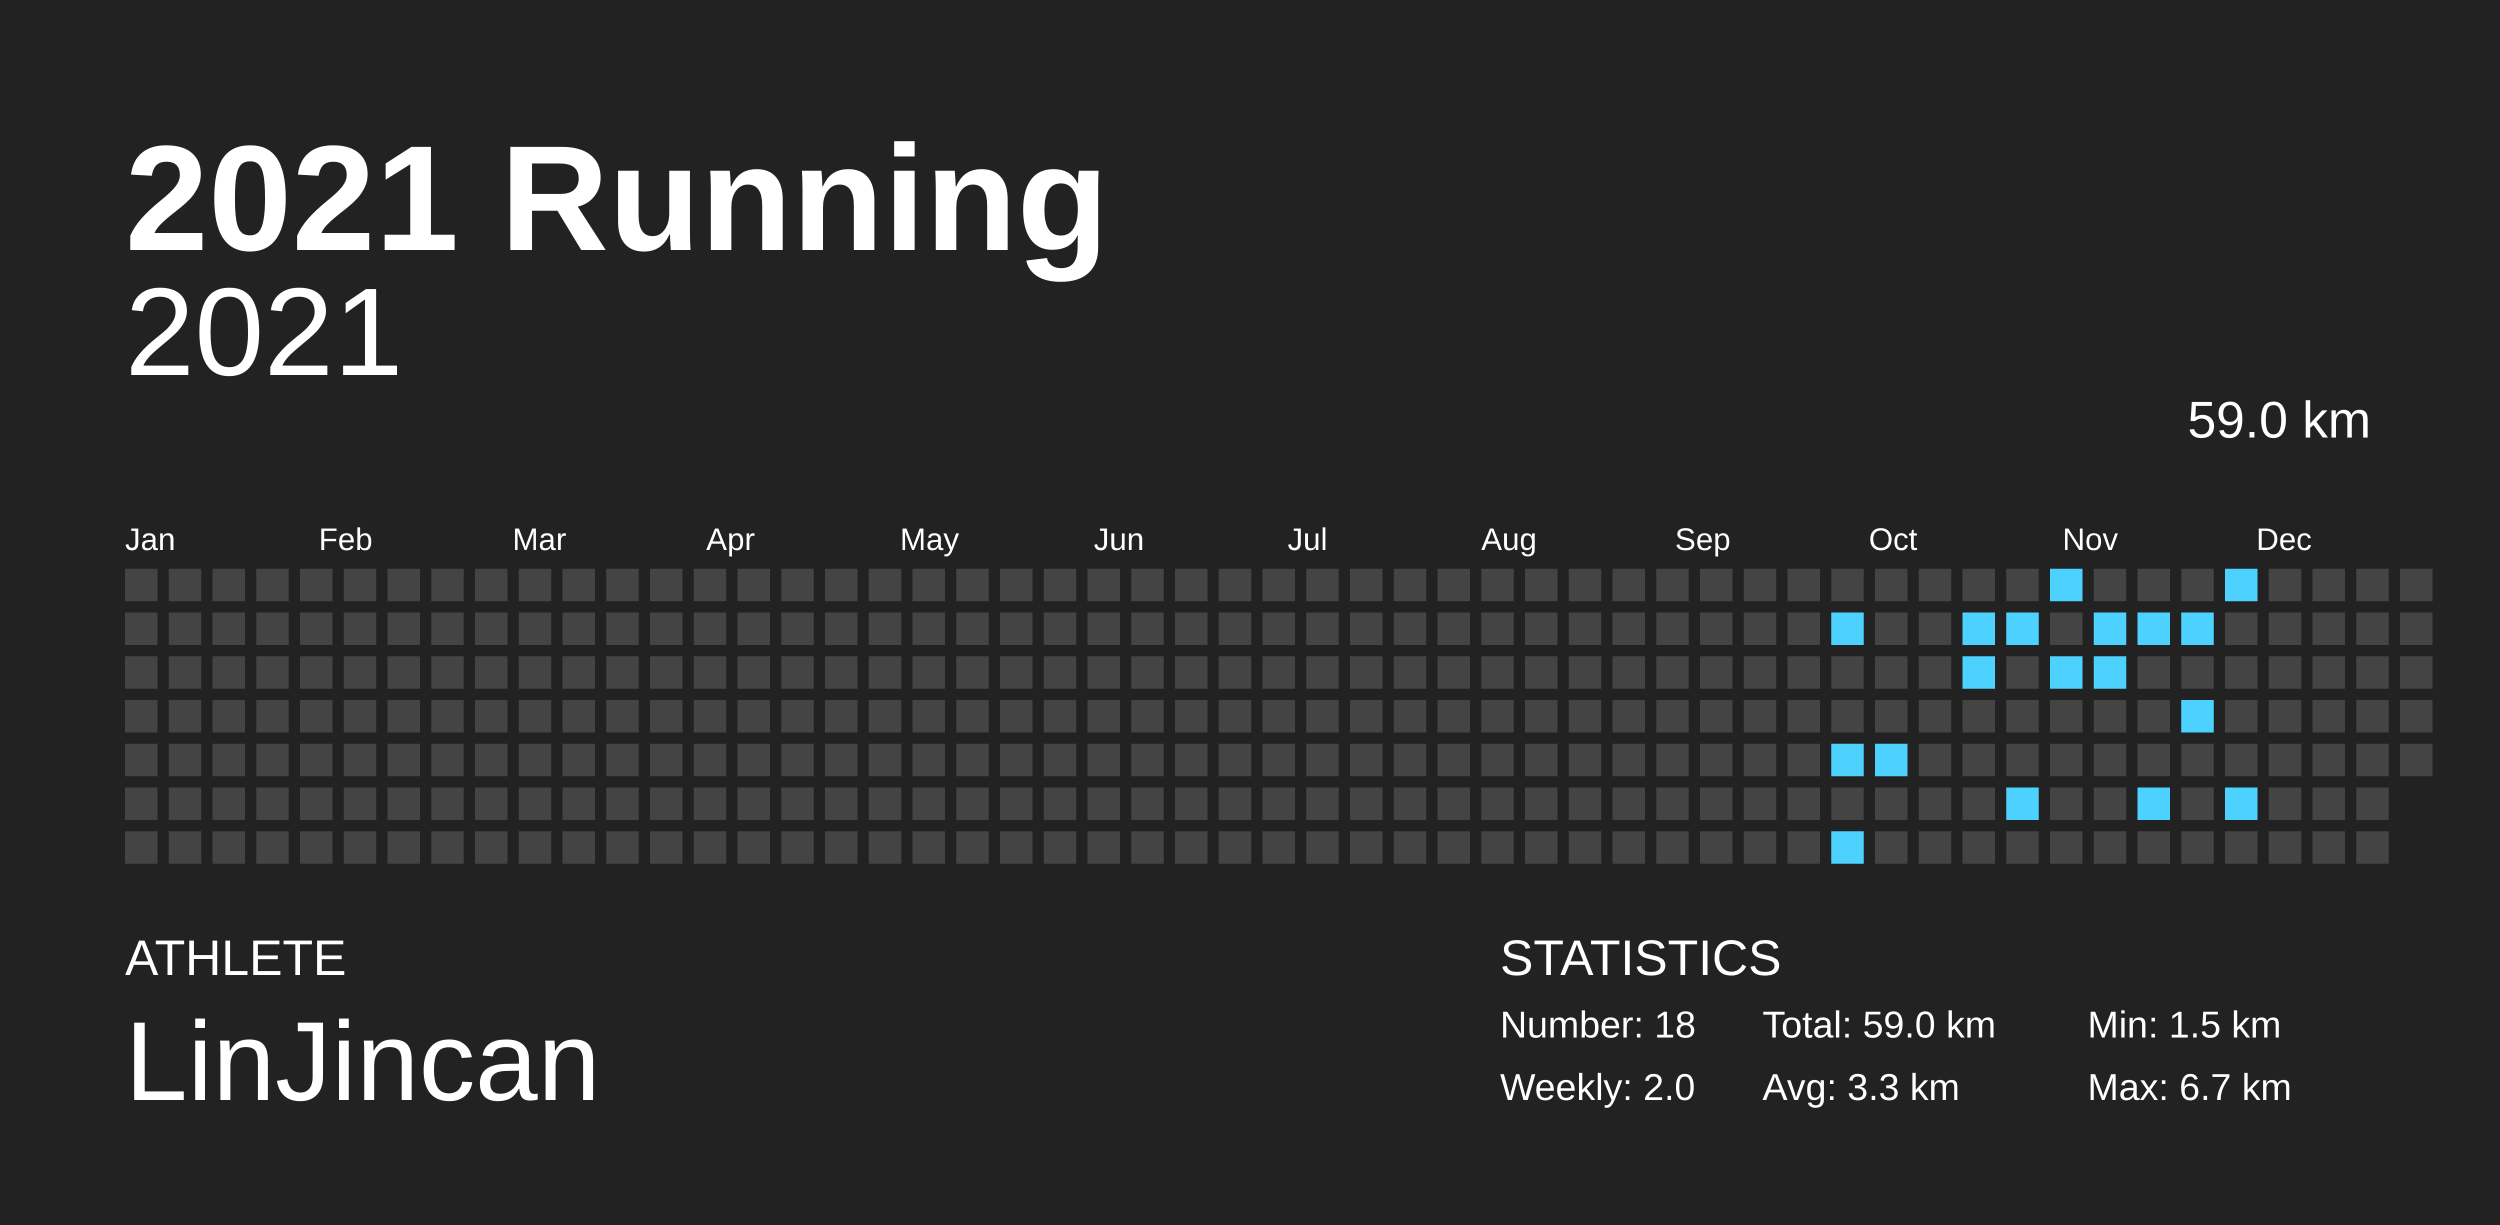
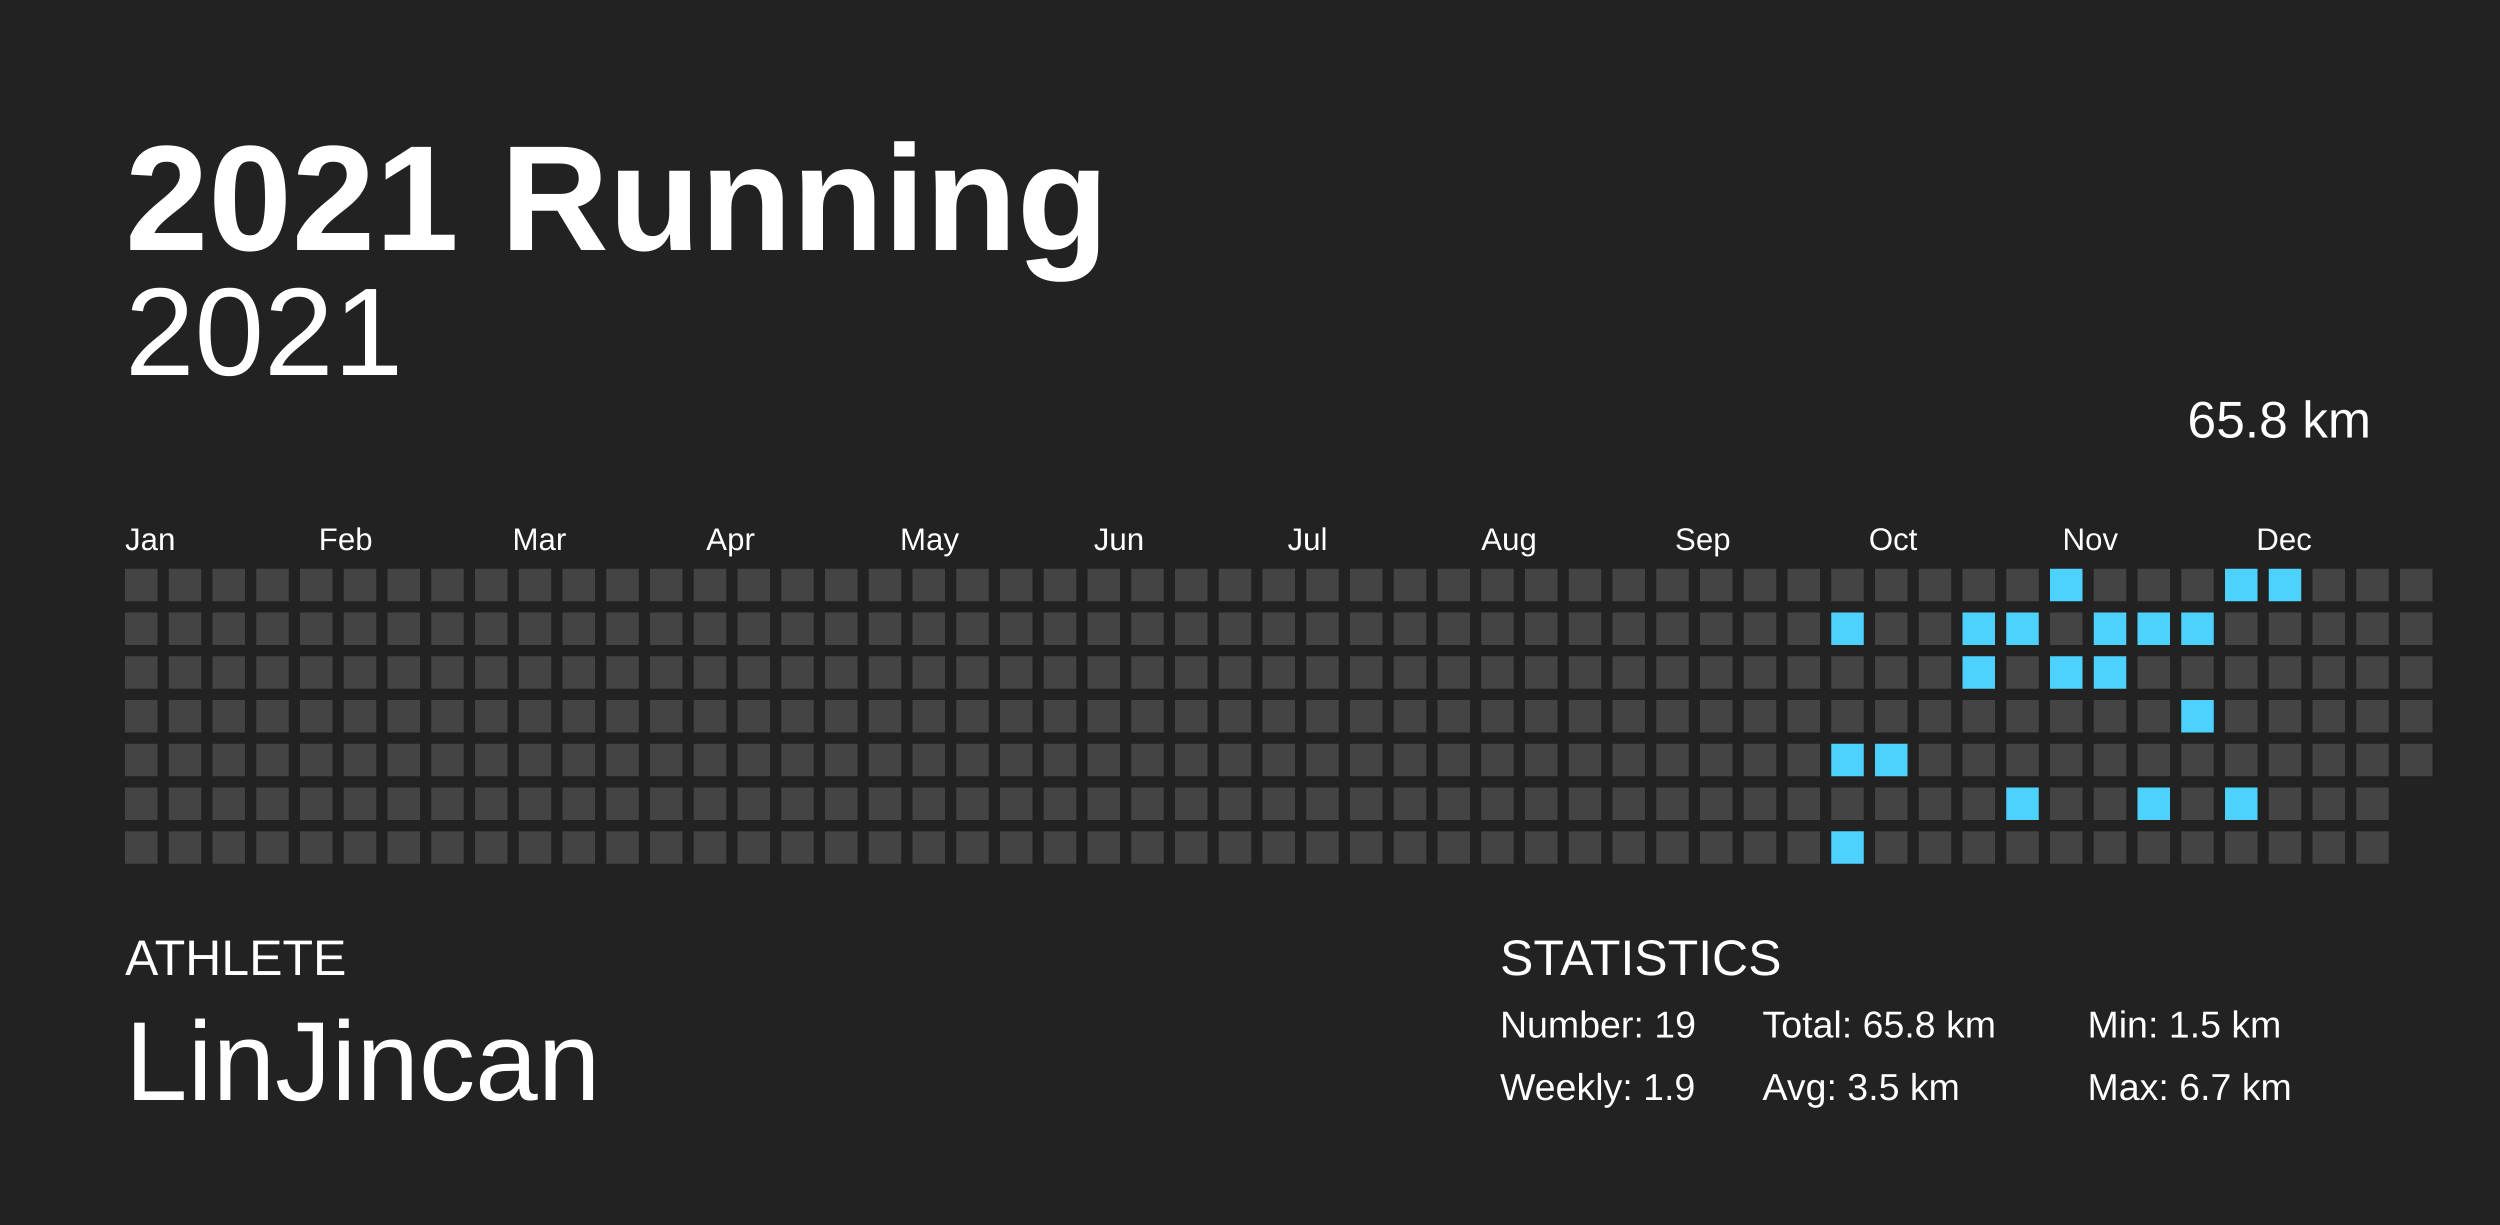
<svg xmlns="http://www.w3.org/2000/svg" baseProfile="full" height="98mm" version="1.1" viewBox="0,0,200,98" width="200mm">
  <defs />
  <rect fill="#222222" height="98" width="200" x="0" y="0" />
  <text fill="#FFFFFF" style="font-size:12px; font-family:Arial; font-weight:bold;" x="10" y="20">2021 Running</text>
  <text fill="#FFFFFF" style="font-size:4px; font-family:Arial" x="10" y="78">ATHLETE</text>
  <text fill="#FFFFFF" style="font-size:9px; font-family:Arial" x="10" y="88">LinJincan</text>
  <text fill="#FFFFFF" style="font-size:4px; font-family:Arial" x="120" y="78">STATISTICS</text>
-   <text fill="#FFFFFF" style="font-size:3px; font-family:Arial" x="120" y="83">Number: 18</text>
-   <text fill="#FFFFFF" style="font-size:3px; font-family:Arial" x="120" y="88">Weekly: 2.0</text>
-   <text fill="#FFFFFF" style="font-size:3px; font-family:Arial" x="141" y="83">Total: 59.0 km</text>
-   <text fill="#FFFFFF" style="font-size:3px; font-family:Arial" x="141" y="88">Avg: 3.3 km</text>
+   <text fill="#FFFFFF" style="font-size:3px; font-family:Arial" x="120" y="83">Number: 19</text>
+   <text fill="#FFFFFF" style="font-size:3px; font-family:Arial" x="120" y="88">Weekly: 1.9</text>
+   <text fill="#FFFFFF" style="font-size:3px; font-family:Arial" x="141" y="83">Total: 65.8 km</text>
+   <text fill="#FFFFFF" style="font-size:3px; font-family:Arial" x="141" y="88">Avg: 3.5 km</text>
  <text fill="#FFFFFF" style="font-size:3px; font-family:Arial" x="167" y="83">Min: 1.5 km</text>
  <text fill="#FFFFFF" style="font-size:3px; font-family:Arial" x="167" y="88">Max: 6.7 km</text>
  <text alignment-baseline="hanging" fill="#FFFFFF" style="font-size:10.0px; font-family:Arial;" x="10" y="30">2021</text>
-   <text alignment-baseline="hanging" fill="#FFFFFF" style="font-size:4.125px; font-family:Arial;" x="175" y="35">59.0 km</text>
+   <text alignment-baseline="hanging" fill="#FFFFFF" style="font-size:4.125px; font-family:Arial;" x="175" y="35">65.8 km</text>
  <text fill="#FFFFFF" style="font-size:2.5px; font-family:Arial" x="10.0" y="44">Jan</text>
  <text fill="#FFFFFF" style="font-size:2.5px; font-family:Arial" x="25.5" y="44">Feb</text>
  <text fill="#FFFFFF" style="font-size:2.5px; font-family:Arial" x="41.0" y="44">Mar</text>
  <text fill="#FFFFFF" style="font-size:2.5px; font-family:Arial" x="56.5" y="44">Apr</text>
  <text fill="#FFFFFF" style="font-size:2.5px; font-family:Arial" x="72.0" y="44">May</text>
  <text fill="#FFFFFF" style="font-size:2.5px; font-family:Arial" x="87.5" y="44">Jun</text>
  <text fill="#FFFFFF" style="font-size:2.5px; font-family:Arial" x="103.0" y="44">Jul</text>
  <text fill="#FFFFFF" style="font-size:2.5px; font-family:Arial" x="118.5" y="44">Aug</text>
  <text fill="#FFFFFF" style="font-size:2.5px; font-family:Arial" x="134.0" y="44">Sep</text>
  <text fill="#FFFFFF" style="font-size:2.5px; font-family:Arial" x="149.5" y="44">Oct</text>
  <text fill="#FFFFFF" style="font-size:2.5px; font-family:Arial" x="165.0" y="44">Nov</text>
  <text fill="#FFFFFF" style="font-size:2.5px; font-family:Arial" x="180.5" y="44">Dec</text>
  <rect fill="#444444" height="2.6" width="2.6" x="10.0" y="45.5" />
  <rect fill="#444444" height="2.6" width="2.6" x="10.0" y="49.0" />
  <rect fill="#444444" height="2.6" width="2.6" x="10.0" y="52.5" />
  <rect fill="#444444" height="2.6" width="2.6" x="10.0" y="56.0" />
  <rect fill="#444444" height="2.6" width="2.6" x="10.0" y="59.5" />
  <rect fill="#444444" height="2.6" width="2.6" x="10.0" y="63.0" />
  <rect fill="#444444" height="2.6" width="2.6" x="10.0" y="66.5" />
  <rect fill="#444444" height="2.6" width="2.6" x="13.5" y="45.5" />
  <rect fill="#444444" height="2.6" width="2.6" x="13.5" y="49.0" />
  <rect fill="#444444" height="2.6" width="2.6" x="13.5" y="52.5" />
  <rect fill="#444444" height="2.6" width="2.6" x="13.5" y="56.0" />
  <rect fill="#444444" height="2.6" width="2.6" x="13.5" y="59.5" />
  <rect fill="#444444" height="2.6" width="2.6" x="13.5" y="63.0" />
  <rect fill="#444444" height="2.6" width="2.6" x="13.5" y="66.5" />
  <rect fill="#444444" height="2.6" width="2.6" x="17.0" y="45.5" />
  <rect fill="#444444" height="2.6" width="2.6" x="17.0" y="49.0" />
  <rect fill="#444444" height="2.6" width="2.6" x="17.0" y="52.5" />
  <rect fill="#444444" height="2.6" width="2.6" x="17.0" y="56.0" />
  <rect fill="#444444" height="2.6" width="2.6" x="17.0" y="59.5" />
  <rect fill="#444444" height="2.6" width="2.6" x="17.0" y="63.0" />
  <rect fill="#444444" height="2.6" width="2.6" x="17.0" y="66.5" />
  <rect fill="#444444" height="2.6" width="2.6" x="20.5" y="45.5" />
  <rect fill="#444444" height="2.6" width="2.6" x="20.5" y="49.0" />
  <rect fill="#444444" height="2.6" width="2.6" x="20.5" y="52.5" />
  <rect fill="#444444" height="2.6" width="2.6" x="20.5" y="56.0" />
  <rect fill="#444444" height="2.6" width="2.6" x="20.5" y="59.5" />
  <rect fill="#444444" height="2.6" width="2.6" x="20.5" y="63.0" />
  <rect fill="#444444" height="2.6" width="2.6" x="20.5" y="66.5" />
  <rect fill="#444444" height="2.6" width="2.6" x="24.0" y="45.5" />
  <rect fill="#444444" height="2.6" width="2.6" x="24.0" y="49.0" />
  <rect fill="#444444" height="2.6" width="2.6" x="24.0" y="52.5" />
  <rect fill="#444444" height="2.6" width="2.6" x="24.0" y="56.0" />
  <rect fill="#444444" height="2.6" width="2.6" x="24.0" y="59.5" />
  <rect fill="#444444" height="2.6" width="2.6" x="24.0" y="63.0" />
  <rect fill="#444444" height="2.6" width="2.6" x="24.0" y="66.5" />
  <rect fill="#444444" height="2.6" width="2.6" x="27.5" y="45.5" />
  <rect fill="#444444" height="2.6" width="2.6" x="27.5" y="49.0" />
  <rect fill="#444444" height="2.6" width="2.6" x="27.5" y="52.5" />
  <rect fill="#444444" height="2.6" width="2.6" x="27.5" y="56.0" />
  <rect fill="#444444" height="2.6" width="2.6" x="27.5" y="59.5" />
  <rect fill="#444444" height="2.6" width="2.6" x="27.5" y="63.0" />
  <rect fill="#444444" height="2.6" width="2.6" x="27.5" y="66.5" />
  <rect fill="#444444" height="2.6" width="2.6" x="31.0" y="45.5" />
  <rect fill="#444444" height="2.6" width="2.6" x="31.0" y="49.0" />
  <rect fill="#444444" height="2.6" width="2.6" x="31.0" y="52.5" />
  <rect fill="#444444" height="2.6" width="2.6" x="31.0" y="56.0" />
  <rect fill="#444444" height="2.6" width="2.6" x="31.0" y="59.5" />
  <rect fill="#444444" height="2.6" width="2.6" x="31.0" y="63.0" />
  <rect fill="#444444" height="2.6" width="2.6" x="31.0" y="66.5" />
  <rect fill="#444444" height="2.6" width="2.6" x="34.5" y="45.5" />
  <rect fill="#444444" height="2.6" width="2.6" x="34.5" y="49.0" />
  <rect fill="#444444" height="2.6" width="2.6" x="34.5" y="52.5" />
  <rect fill="#444444" height="2.6" width="2.6" x="34.5" y="56.0" />
  <rect fill="#444444" height="2.6" width="2.6" x="34.5" y="59.5" />
  <rect fill="#444444" height="2.6" width="2.6" x="34.5" y="63.0" />
  <rect fill="#444444" height="2.6" width="2.6" x="34.5" y="66.5" />
  <rect fill="#444444" height="2.6" width="2.6" x="38.0" y="45.5" />
  <rect fill="#444444" height="2.6" width="2.6" x="38.0" y="49.0" />
  <rect fill="#444444" height="2.6" width="2.6" x="38.0" y="52.5" />
  <rect fill="#444444" height="2.6" width="2.6" x="38.0" y="56.0" />
  <rect fill="#444444" height="2.6" width="2.6" x="38.0" y="59.5" />
  <rect fill="#444444" height="2.6" width="2.6" x="38.0" y="63.0" />
  <rect fill="#444444" height="2.6" width="2.6" x="38.0" y="66.5" />
  <rect fill="#444444" height="2.6" width="2.6" x="41.5" y="45.5" />
  <rect fill="#444444" height="2.6" width="2.6" x="41.5" y="49.0" />
  <rect fill="#444444" height="2.6" width="2.6" x="41.5" y="52.5" />
  <rect fill="#444444" height="2.6" width="2.6" x="41.5" y="56.0" />
  <rect fill="#444444" height="2.6" width="2.6" x="41.5" y="59.5" />
  <rect fill="#444444" height="2.6" width="2.6" x="41.5" y="63.0" />
  <rect fill="#444444" height="2.6" width="2.6" x="41.5" y="66.5" />
  <rect fill="#444444" height="2.6" width="2.6" x="45.0" y="45.5" />
  <rect fill="#444444" height="2.6" width="2.6" x="45.0" y="49.0" />
  <rect fill="#444444" height="2.6" width="2.6" x="45.0" y="52.5" />
  <rect fill="#444444" height="2.6" width="2.6" x="45.0" y="56.0" />
  <rect fill="#444444" height="2.6" width="2.6" x="45.0" y="59.5" />
  <rect fill="#444444" height="2.6" width="2.6" x="45.0" y="63.0" />
  <rect fill="#444444" height="2.6" width="2.6" x="45.0" y="66.5" />
  <rect fill="#444444" height="2.6" width="2.6" x="48.5" y="45.5" />
  <rect fill="#444444" height="2.6" width="2.6" x="48.5" y="49.0" />
  <rect fill="#444444" height="2.6" width="2.6" x="48.5" y="52.5" />
  <rect fill="#444444" height="2.6" width="2.6" x="48.5" y="56.0" />
  <rect fill="#444444" height="2.6" width="2.6" x="48.5" y="59.5" />
  <rect fill="#444444" height="2.6" width="2.6" x="48.5" y="63.0" />
  <rect fill="#444444" height="2.6" width="2.6" x="48.5" y="66.5" />
  <rect fill="#444444" height="2.6" width="2.6" x="52.0" y="45.5" />
  <rect fill="#444444" height="2.6" width="2.6" x="52.0" y="49.0" />
  <rect fill="#444444" height="2.6" width="2.6" x="52.0" y="52.5" />
  <rect fill="#444444" height="2.6" width="2.6" x="52.0" y="56.0" />
  <rect fill="#444444" height="2.6" width="2.6" x="52.0" y="59.5" />
  <rect fill="#444444" height="2.6" width="2.6" x="52.0" y="63.0" />
  <rect fill="#444444" height="2.6" width="2.6" x="52.0" y="66.5" />
  <rect fill="#444444" height="2.6" width="2.6" x="55.5" y="45.5" />
  <rect fill="#444444" height="2.6" width="2.6" x="55.5" y="49.0" />
  <rect fill="#444444" height="2.6" width="2.6" x="55.5" y="52.5" />
  <rect fill="#444444" height="2.6" width="2.6" x="55.5" y="56.0" />
  <rect fill="#444444" height="2.6" width="2.6" x="55.5" y="59.5" />
  <rect fill="#444444" height="2.6" width="2.6" x="55.5" y="63.0" />
  <rect fill="#444444" height="2.6" width="2.6" x="55.5" y="66.5" />
  <rect fill="#444444" height="2.6" width="2.6" x="59.0" y="45.5" />
  <rect fill="#444444" height="2.6" width="2.6" x="59.0" y="49.0" />
  <rect fill="#444444" height="2.6" width="2.6" x="59.0" y="52.5" />
  <rect fill="#444444" height="2.6" width="2.6" x="59.0" y="56.0" />
  <rect fill="#444444" height="2.6" width="2.6" x="59.0" y="59.5" />
  <rect fill="#444444" height="2.6" width="2.6" x="59.0" y="63.0" />
  <rect fill="#444444" height="2.6" width="2.6" x="59.0" y="66.5" />
  <rect fill="#444444" height="2.6" width="2.6" x="62.5" y="45.5" />
  <rect fill="#444444" height="2.6" width="2.6" x="62.5" y="49.0" />
  <rect fill="#444444" height="2.6" width="2.6" x="62.5" y="52.5" />
  <rect fill="#444444" height="2.6" width="2.6" x="62.5" y="56.0" />
  <rect fill="#444444" height="2.6" width="2.6" x="62.5" y="59.5" />
  <rect fill="#444444" height="2.6" width="2.6" x="62.5" y="63.0" />
  <rect fill="#444444" height="2.6" width="2.6" x="62.5" y="66.5" />
  <rect fill="#444444" height="2.6" width="2.6" x="66.0" y="45.5" />
  <rect fill="#444444" height="2.6" width="2.6" x="66.0" y="49.0" />
  <rect fill="#444444" height="2.6" width="2.6" x="66.0" y="52.5" />
  <rect fill="#444444" height="2.6" width="2.6" x="66.0" y="56.0" />
  <rect fill="#444444" height="2.6" width="2.6" x="66.0" y="59.5" />
  <rect fill="#444444" height="2.6" width="2.6" x="66.0" y="63.0" />
  <rect fill="#444444" height="2.6" width="2.6" x="66.0" y="66.5" />
  <rect fill="#444444" height="2.6" width="2.6" x="69.5" y="45.5" />
  <rect fill="#444444" height="2.6" width="2.6" x="69.5" y="49.0" />
  <rect fill="#444444" height="2.6" width="2.6" x="69.5" y="52.5" />
  <rect fill="#444444" height="2.6" width="2.6" x="69.5" y="56.0" />
  <rect fill="#444444" height="2.6" width="2.6" x="69.5" y="59.5" />
  <rect fill="#444444" height="2.6" width="2.6" x="69.5" y="63.0" />
  <rect fill="#444444" height="2.6" width="2.6" x="69.5" y="66.5" />
  <rect fill="#444444" height="2.6" width="2.6" x="73.0" y="45.5" />
  <rect fill="#444444" height="2.6" width="2.6" x="73.0" y="49.0" />
  <rect fill="#444444" height="2.6" width="2.6" x="73.0" y="52.5" />
  <rect fill="#444444" height="2.6" width="2.6" x="73.0" y="56.0" />
  <rect fill="#444444" height="2.6" width="2.6" x="73.0" y="59.5" />
  <rect fill="#444444" height="2.6" width="2.6" x="73.0" y="63.0" />
  <rect fill="#444444" height="2.6" width="2.6" x="73.0" y="66.5" />
  <rect fill="#444444" height="2.6" width="2.6" x="76.5" y="45.5" />
  <rect fill="#444444" height="2.6" width="2.6" x="76.5" y="49.0" />
  <rect fill="#444444" height="2.6" width="2.6" x="76.5" y="52.5" />
  <rect fill="#444444" height="2.6" width="2.6" x="76.5" y="56.0" />
  <rect fill="#444444" height="2.6" width="2.6" x="76.5" y="59.5" />
  <rect fill="#444444" height="2.6" width="2.6" x="76.5" y="63.0" />
  <rect fill="#444444" height="2.6" width="2.6" x="76.5" y="66.5" />
  <rect fill="#444444" height="2.6" width="2.6" x="80.0" y="45.5" />
  <rect fill="#444444" height="2.6" width="2.6" x="80.0" y="49.0" />
  <rect fill="#444444" height="2.6" width="2.6" x="80.0" y="52.5" />
  <rect fill="#444444" height="2.6" width="2.6" x="80.0" y="56.0" />
  <rect fill="#444444" height="2.6" width="2.6" x="80.0" y="59.5" />
  <rect fill="#444444" height="2.6" width="2.6" x="80.0" y="63.0" />
  <rect fill="#444444" height="2.6" width="2.6" x="80.0" y="66.5" />
  <rect fill="#444444" height="2.6" width="2.6" x="83.5" y="45.5" />
  <rect fill="#444444" height="2.6" width="2.6" x="83.5" y="49.0" />
  <rect fill="#444444" height="2.6" width="2.6" x="83.5" y="52.5" />
  <rect fill="#444444" height="2.6" width="2.6" x="83.5" y="56.0" />
  <rect fill="#444444" height="2.6" width="2.6" x="83.5" y="59.5" />
  <rect fill="#444444" height="2.6" width="2.6" x="83.5" y="63.0" />
  <rect fill="#444444" height="2.6" width="2.6" x="83.5" y="66.5" />
  <rect fill="#444444" height="2.6" width="2.6" x="87.0" y="45.5" />
  <rect fill="#444444" height="2.6" width="2.6" x="87.0" y="49.0" />
  <rect fill="#444444" height="2.6" width="2.6" x="87.0" y="52.5" />
  <rect fill="#444444" height="2.6" width="2.6" x="87.0" y="56.0" />
  <rect fill="#444444" height="2.6" width="2.6" x="87.0" y="59.5" />
  <rect fill="#444444" height="2.6" width="2.6" x="87.0" y="63.0" />
  <rect fill="#444444" height="2.6" width="2.6" x="87.0" y="66.5" />
  <rect fill="#444444" height="2.6" width="2.6" x="90.5" y="45.5" />
  <rect fill="#444444" height="2.6" width="2.6" x="90.5" y="49.0" />
  <rect fill="#444444" height="2.6" width="2.6" x="90.5" y="52.5" />
  <rect fill="#444444" height="2.6" width="2.6" x="90.5" y="56.0" />
  <rect fill="#444444" height="2.6" width="2.6" x="90.5" y="59.5" />
  <rect fill="#444444" height="2.6" width="2.6" x="90.5" y="63.0" />
  <rect fill="#444444" height="2.6" width="2.6" x="90.5" y="66.5" />
  <rect fill="#444444" height="2.6" width="2.6" x="94.0" y="45.5" />
  <rect fill="#444444" height="2.6" width="2.6" x="94.0" y="49.0" />
  <rect fill="#444444" height="2.6" width="2.6" x="94.0" y="52.5" />
  <rect fill="#444444" height="2.6" width="2.6" x="94.0" y="56.0" />
  <rect fill="#444444" height="2.6" width="2.6" x="94.0" y="59.5" />
  <rect fill="#444444" height="2.6" width="2.6" x="94.0" y="63.0" />
  <rect fill="#444444" height="2.6" width="2.6" x="94.0" y="66.5" />
  <rect fill="#444444" height="2.6" width="2.6" x="97.5" y="45.5" />
  <rect fill="#444444" height="2.6" width="2.6" x="97.5" y="49.0" />
  <rect fill="#444444" height="2.6" width="2.6" x="97.5" y="52.5" />
  <rect fill="#444444" height="2.6" width="2.6" x="97.5" y="56.0" />
  <rect fill="#444444" height="2.6" width="2.6" x="97.5" y="59.5" />
  <rect fill="#444444" height="2.6" width="2.6" x="97.5" y="63.0" />
  <rect fill="#444444" height="2.6" width="2.6" x="97.5" y="66.5" />
  <rect fill="#444444" height="2.6" width="2.6" x="101.0" y="45.5" />
  <rect fill="#444444" height="2.6" width="2.6" x="101.0" y="49.0" />
  <rect fill="#444444" height="2.6" width="2.6" x="101.0" y="52.5" />
  <rect fill="#444444" height="2.6" width="2.6" x="101.0" y="56.0" />
  <rect fill="#444444" height="2.6" width="2.6" x="101.0" y="59.5" />
  <rect fill="#444444" height="2.6" width="2.6" x="101.0" y="63.0" />
  <rect fill="#444444" height="2.6" width="2.6" x="101.0" y="66.5" />
  <rect fill="#444444" height="2.6" width="2.6" x="104.5" y="45.5" />
  <rect fill="#444444" height="2.6" width="2.6" x="104.5" y="49.0" />
  <rect fill="#444444" height="2.6" width="2.6" x="104.5" y="52.5" />
  <rect fill="#444444" height="2.6" width="2.6" x="104.5" y="56.0" />
  <rect fill="#444444" height="2.6" width="2.6" x="104.5" y="59.5" />
  <rect fill="#444444" height="2.6" width="2.6" x="104.5" y="63.0" />
  <rect fill="#444444" height="2.6" width="2.6" x="104.5" y="66.5" />
  <rect fill="#444444" height="2.6" width="2.6" x="108.0" y="45.5" />
  <rect fill="#444444" height="2.6" width="2.6" x="108.0" y="49.0" />
  <rect fill="#444444" height="2.6" width="2.6" x="108.0" y="52.5" />
  <rect fill="#444444" height="2.6" width="2.6" x="108.0" y="56.0" />
  <rect fill="#444444" height="2.6" width="2.6" x="108.0" y="59.5" />
  <rect fill="#444444" height="2.6" width="2.6" x="108.0" y="63.0" />
  <rect fill="#444444" height="2.6" width="2.6" x="108.0" y="66.5" />
  <rect fill="#444444" height="2.6" width="2.6" x="111.5" y="45.5" />
  <rect fill="#444444" height="2.6" width="2.6" x="111.5" y="49.0" />
  <rect fill="#444444" height="2.6" width="2.6" x="111.5" y="52.5" />
  <rect fill="#444444" height="2.6" width="2.6" x="111.5" y="56.0" />
  <rect fill="#444444" height="2.6" width="2.6" x="111.5" y="59.5" />
  <rect fill="#444444" height="2.6" width="2.6" x="111.5" y="63.0" />
  <rect fill="#444444" height="2.6" width="2.6" x="111.5" y="66.5" />
  <rect fill="#444444" height="2.6" width="2.6" x="115.0" y="45.5" />
  <rect fill="#444444" height="2.6" width="2.6" x="115.0" y="49.0" />
  <rect fill="#444444" height="2.6" width="2.6" x="115.0" y="52.5" />
  <rect fill="#444444" height="2.6" width="2.6" x="115.0" y="56.0" />
  <rect fill="#444444" height="2.6" width="2.6" x="115.0" y="59.5" />
  <rect fill="#444444" height="2.6" width="2.6" x="115.0" y="63.0" />
  <rect fill="#444444" height="2.6" width="2.6" x="115.0" y="66.5" />
  <rect fill="#444444" height="2.6" width="2.6" x="118.5" y="45.5" />
  <rect fill="#444444" height="2.6" width="2.6" x="118.5" y="49.0" />
  <rect fill="#444444" height="2.6" width="2.6" x="118.5" y="52.5" />
  <rect fill="#444444" height="2.6" width="2.6" x="118.5" y="56.0" />
  <rect fill="#444444" height="2.6" width="2.6" x="118.5" y="59.5" />
  <rect fill="#444444" height="2.6" width="2.6" x="118.5" y="63.0" />
  <rect fill="#444444" height="2.6" width="2.6" x="118.5" y="66.5" />
  <rect fill="#444444" height="2.6" width="2.6" x="122.0" y="45.5" />
  <rect fill="#444444" height="2.6" width="2.6" x="122.0" y="49.0" />
  <rect fill="#444444" height="2.6" width="2.6" x="122.0" y="52.5" />
  <rect fill="#444444" height="2.6" width="2.6" x="122.0" y="56.0" />
  <rect fill="#444444" height="2.6" width="2.6" x="122.0" y="59.5" />
  <rect fill="#444444" height="2.6" width="2.6" x="122.0" y="63.0" />
  <rect fill="#444444" height="2.6" width="2.6" x="122.0" y="66.5" />
  <rect fill="#444444" height="2.6" width="2.6" x="125.5" y="45.5" />
  <rect fill="#444444" height="2.6" width="2.6" x="125.5" y="49.0" />
  <rect fill="#444444" height="2.6" width="2.6" x="125.5" y="52.5" />
  <rect fill="#444444" height="2.6" width="2.6" x="125.5" y="56.0" />
  <rect fill="#444444" height="2.6" width="2.6" x="125.5" y="59.5" />
  <rect fill="#444444" height="2.6" width="2.6" x="125.5" y="63.0" />
  <rect fill="#444444" height="2.6" width="2.6" x="125.5" y="66.5" />
  <rect fill="#444444" height="2.6" width="2.6" x="129.0" y="45.5" />
  <rect fill="#444444" height="2.6" width="2.6" x="129.0" y="49.0" />
  <rect fill="#444444" height="2.6" width="2.6" x="129.0" y="52.5" />
  <rect fill="#444444" height="2.6" width="2.6" x="129.0" y="56.0" />
  <rect fill="#444444" height="2.6" width="2.6" x="129.0" y="59.5" />
  <rect fill="#444444" height="2.6" width="2.6" x="129.0" y="63.0" />
  <rect fill="#444444" height="2.6" width="2.6" x="129.0" y="66.5" />
  <rect fill="#444444" height="2.6" width="2.6" x="132.5" y="45.5" />
  <rect fill="#444444" height="2.6" width="2.6" x="132.5" y="49.0" />
  <rect fill="#444444" height="2.6" width="2.6" x="132.5" y="52.5" />
  <rect fill="#444444" height="2.6" width="2.6" x="132.5" y="56.0" />
  <rect fill="#444444" height="2.6" width="2.6" x="132.5" y="59.5" />
  <rect fill="#444444" height="2.6" width="2.6" x="132.5" y="63.0" />
  <rect fill="#444444" height="2.6" width="2.6" x="132.5" y="66.5" />
  <rect fill="#444444" height="2.6" width="2.6" x="136.0" y="45.5" />
  <rect fill="#444444" height="2.6" width="2.6" x="136.0" y="49.0" />
  <rect fill="#444444" height="2.6" width="2.6" x="136.0" y="52.5" />
  <rect fill="#444444" height="2.6" width="2.6" x="136.0" y="56.0" />
  <rect fill="#444444" height="2.6" width="2.6" x="136.0" y="59.5" />
  <rect fill="#444444" height="2.6" width="2.6" x="136.0" y="63.0" />
  <rect fill="#444444" height="2.6" width="2.6" x="136.0" y="66.5" />
  <rect fill="#444444" height="2.6" width="2.6" x="139.5" y="45.5" />
  <rect fill="#444444" height="2.6" width="2.6" x="139.5" y="49.0" />
  <rect fill="#444444" height="2.6" width="2.6" x="139.5" y="52.5" />
  <rect fill="#444444" height="2.6" width="2.6" x="139.5" y="56.0" />
  <rect fill="#444444" height="2.6" width="2.6" x="139.5" y="59.5" />
  <rect fill="#444444" height="2.6" width="2.6" x="139.5" y="63.0" />
  <rect fill="#444444" height="2.6" width="2.6" x="139.5" y="66.5" />
  <rect fill="#444444" height="2.6" width="2.6" x="143.0" y="45.5" />
  <rect fill="#444444" height="2.6" width="2.6" x="143.0" y="49.0" />
  <rect fill="#444444" height="2.6" width="2.6" x="143.0" y="52.5" />
  <rect fill="#444444" height="2.6" width="2.6" x="143.0" y="56.0" />
  <rect fill="#444444" height="2.6" width="2.6" x="143.0" y="59.5" />
  <rect fill="#444444" height="2.6" width="2.6" x="143.0" y="63.0" />
  <rect fill="#444444" height="2.6" width="2.6" x="143.0" y="66.5" />
  <rect fill="#444444" height="2.6" width="2.6" x="146.5" y="45.5" />
  <rect fill="#4dd2ff" height="2.6" width="2.6" x="146.5" y="49.0" />
  <rect fill="#444444" height="2.6" width="2.6" x="146.5" y="52.5" />
  <rect fill="#444444" height="2.6" width="2.6" x="146.5" y="56.0" />
  <rect fill="#4dd2ff" height="2.6" width="2.6" x="146.5" y="59.5" />
  <rect fill="#444444" height="2.6" width="2.6" x="146.5" y="63.0" />
  <rect fill="#4dd2ff" height="2.6" width="2.6" x="146.5" y="66.5" />
  <rect fill="#444444" height="2.6" width="2.6" x="150.0" y="45.5" />
  <rect fill="#444444" height="2.6" width="2.6" x="150.0" y="49.0" />
  <rect fill="#444444" height="2.6" width="2.6" x="150.0" y="52.5" />
  <rect fill="#444444" height="2.6" width="2.6" x="150.0" y="56.0" />
  <rect fill="#4dd2ff" height="2.6" width="2.6" x="150.0" y="59.5" />
  <rect fill="#444444" height="2.6" width="2.6" x="150.0" y="63.0" />
  <rect fill="#444444" height="2.6" width="2.6" x="150.0" y="66.5" />
  <rect fill="#444444" height="2.6" width="2.6" x="153.5" y="45.5" />
  <rect fill="#444444" height="2.6" width="2.6" x="153.5" y="49.0" />
  <rect fill="#444444" height="2.6" width="2.6" x="153.5" y="52.5" />
  <rect fill="#444444" height="2.6" width="2.6" x="153.5" y="56.0" />
  <rect fill="#444444" height="2.6" width="2.6" x="153.5" y="59.5" />
  <rect fill="#444444" height="2.6" width="2.6" x="153.5" y="63.0" />
  <rect fill="#444444" height="2.6" width="2.6" x="153.5" y="66.5" />
  <rect fill="#444444" height="2.6" width="2.6" x="157.0" y="45.5" />
  <rect fill="#4dd2ff" height="2.6" width="2.6" x="157.0" y="49.0" />
  <rect fill="#4dd2ff" height="2.6" width="2.6" x="157.0" y="52.5" />
  <rect fill="#444444" height="2.6" width="2.6" x="157.0" y="56.0" />
  <rect fill="#444444" height="2.6" width="2.6" x="157.0" y="59.5" />
  <rect fill="#444444" height="2.6" width="2.6" x="157.0" y="63.0" />
  <rect fill="#444444" height="2.6" width="2.6" x="157.0" y="66.5" />
  <rect fill="#444444" height="2.6" width="2.6" x="160.5" y="45.5" />
  <rect fill="#4dd2ff" height="2.6" width="2.6" x="160.5" y="49.0" />
  <rect fill="#444444" height="2.6" width="2.6" x="160.5" y="52.5" />
  <rect fill="#444444" height="2.6" width="2.6" x="160.5" y="56.0" />
  <rect fill="#444444" height="2.6" width="2.6" x="160.5" y="59.5" />
  <rect fill="#4dd2ff" height="2.6" width="2.6" x="160.5" y="63.0" />
  <rect fill="#444444" height="2.6" width="2.6" x="160.5" y="66.5" />
  <rect fill="#4dd2ff" height="2.6" width="2.6" x="164.0" y="45.5" />
  <rect fill="#444444" height="2.6" width="2.6" x="164.0" y="49.0" />
  <rect fill="#4dd2ff" height="2.6" width="2.6" x="164.0" y="52.5" />
  <rect fill="#444444" height="2.6" width="2.6" x="164.0" y="56.0" />
  <rect fill="#444444" height="2.6" width="2.6" x="164.0" y="59.5" />
  <rect fill="#444444" height="2.6" width="2.6" x="164.0" y="63.0" />
  <rect fill="#444444" height="2.6" width="2.6" x="164.0" y="66.5" />
  <rect fill="#444444" height="2.6" width="2.6" x="167.5" y="45.5" />
  <rect fill="#4dd2ff" height="2.6" width="2.6" x="167.5" y="49.0" />
  <rect fill="#4dd2ff" height="2.6" width="2.6" x="167.5" y="52.5" />
  <rect fill="#444444" height="2.6" width="2.6" x="167.5" y="56.0" />
  <rect fill="#444444" height="2.6" width="2.6" x="167.5" y="59.5" />
  <rect fill="#444444" height="2.6" width="2.6" x="167.5" y="63.0" />
  <rect fill="#444444" height="2.6" width="2.6" x="167.5" y="66.5" />
  <rect fill="#444444" height="2.6" width="2.6" x="171.0" y="45.5" />
  <rect fill="#4dd2ff" height="2.6" width="2.6" x="171.0" y="49.0" />
  <rect fill="#444444" height="2.6" width="2.6" x="171.0" y="52.5" />
  <rect fill="#444444" height="2.6" width="2.6" x="171.0" y="56.0" />
  <rect fill="#444444" height="2.6" width="2.6" x="171.0" y="59.5" />
  <rect fill="#4dd2ff" height="2.6" width="2.6" x="171.0" y="63.0" />
  <rect fill="#444444" height="2.6" width="2.6" x="171.0" y="66.5" />
  <rect fill="#444444" height="2.6" width="2.6" x="174.5" y="45.5" />
  <rect fill="#4dd2ff" height="2.6" width="2.6" x="174.5" y="49.0" />
  <rect fill="#444444" height="2.6" width="2.6" x="174.5" y="52.5" />
  <rect fill="#4dd2ff" height="2.6" width="2.6" x="174.5" y="56.0" />
  <rect fill="#444444" height="2.6" width="2.6" x="174.5" y="59.5" />
  <rect fill="#444444" height="2.6" width="2.6" x="174.5" y="63.0" />
  <rect fill="#444444" height="2.6" width="2.6" x="174.5" y="66.5" />
  <rect fill="#4dd2ff" height="2.6" width="2.6" x="178.0" y="45.5" />
  <rect fill="#444444" height="2.6" width="2.6" x="178.0" y="49.0" />
  <rect fill="#444444" height="2.6" width="2.6" x="178.0" y="52.5" />
  <rect fill="#444444" height="2.6" width="2.6" x="178.0" y="56.0" />
  <rect fill="#444444" height="2.6" width="2.6" x="178.0" y="59.5" />
  <rect fill="#4dd2ff" height="2.6" width="2.6" x="178.0" y="63.0" />
  <rect fill="#444444" height="2.6" width="2.6" x="178.0" y="66.5" />
-   <rect fill="#444444" height="2.6" width="2.6" x="181.5" y="45.5" />
+   <rect fill="#4dd2ff" height="2.6" width="2.6" x="181.5" y="45.5" />
  <rect fill="#444444" height="2.6" width="2.6" x="181.5" y="49.0" />
  <rect fill="#444444" height="2.6" width="2.6" x="181.5" y="52.5" />
  <rect fill="#444444" height="2.6" width="2.6" x="181.5" y="56.0" />
  <rect fill="#444444" height="2.6" width="2.6" x="181.5" y="59.5" />
  <rect fill="#444444" height="2.6" width="2.6" x="181.5" y="63.0" />
  <rect fill="#444444" height="2.6" width="2.6" x="181.5" y="66.5" />
  <rect fill="#444444" height="2.6" width="2.6" x="185.0" y="45.5" />
  <rect fill="#444444" height="2.6" width="2.6" x="185.0" y="49.0" />
  <rect fill="#444444" height="2.6" width="2.6" x="185.0" y="52.5" />
  <rect fill="#444444" height="2.6" width="2.6" x="185.0" y="56.0" />
  <rect fill="#444444" height="2.6" width="2.6" x="185.0" y="59.5" />
  <rect fill="#444444" height="2.6" width="2.6" x="185.0" y="63.0" />
  <rect fill="#444444" height="2.6" width="2.6" x="185.0" y="66.5" />
  <rect fill="#444444" height="2.6" width="2.6" x="188.5" y="45.5" />
  <rect fill="#444444" height="2.6" width="2.6" x="188.5" y="49.0" />
  <rect fill="#444444" height="2.6" width="2.6" x="188.5" y="52.5" />
  <rect fill="#444444" height="2.6" width="2.6" x="188.5" y="56.0" />
  <rect fill="#444444" height="2.6" width="2.6" x="188.5" y="59.5" />
  <rect fill="#444444" height="2.6" width="2.6" x="188.5" y="63.0" />
  <rect fill="#444444" height="2.6" width="2.6" x="188.5" y="66.5" />
  <rect fill="#444444" height="2.6" width="2.6" x="192.0" y="45.5" />
  <rect fill="#444444" height="2.6" width="2.6" x="192.0" y="49.0" />
  <rect fill="#444444" height="2.6" width="2.6" x="192.0" y="52.5" />
  <rect fill="#444444" height="2.6" width="2.6" x="192.0" y="56.0" />
  <rect fill="#444444" height="2.6" width="2.6" x="192.0" y="59.5" />
</svg>
